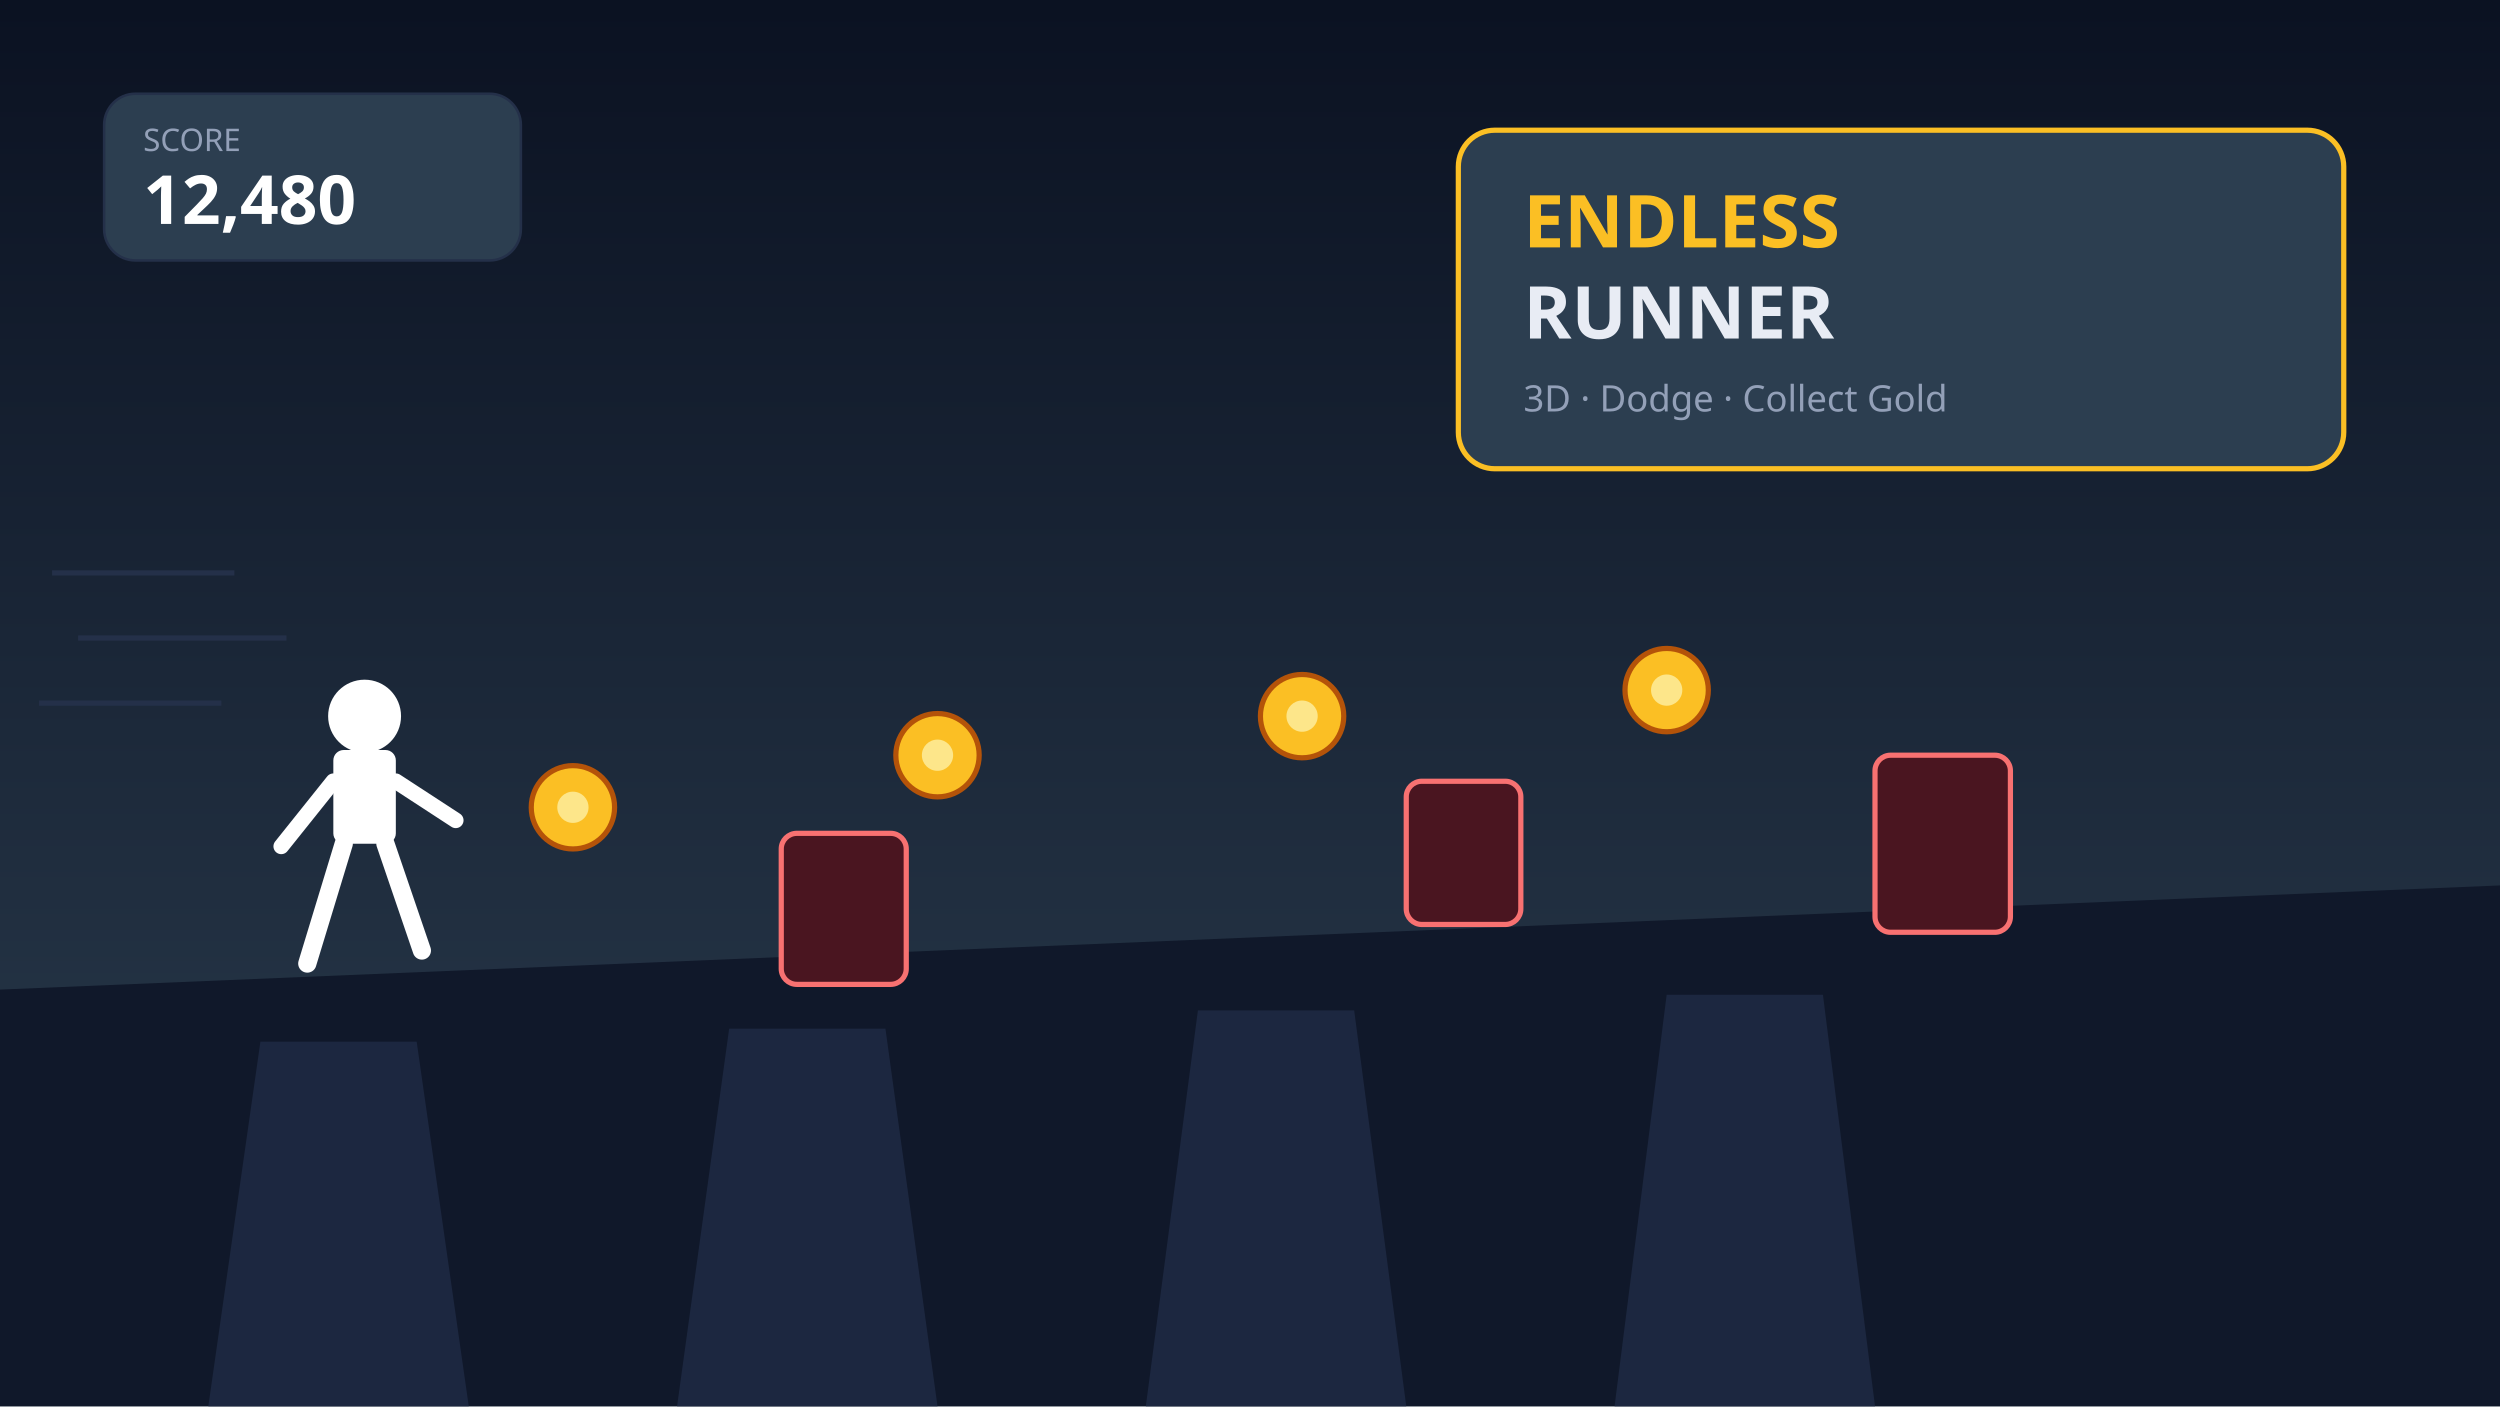
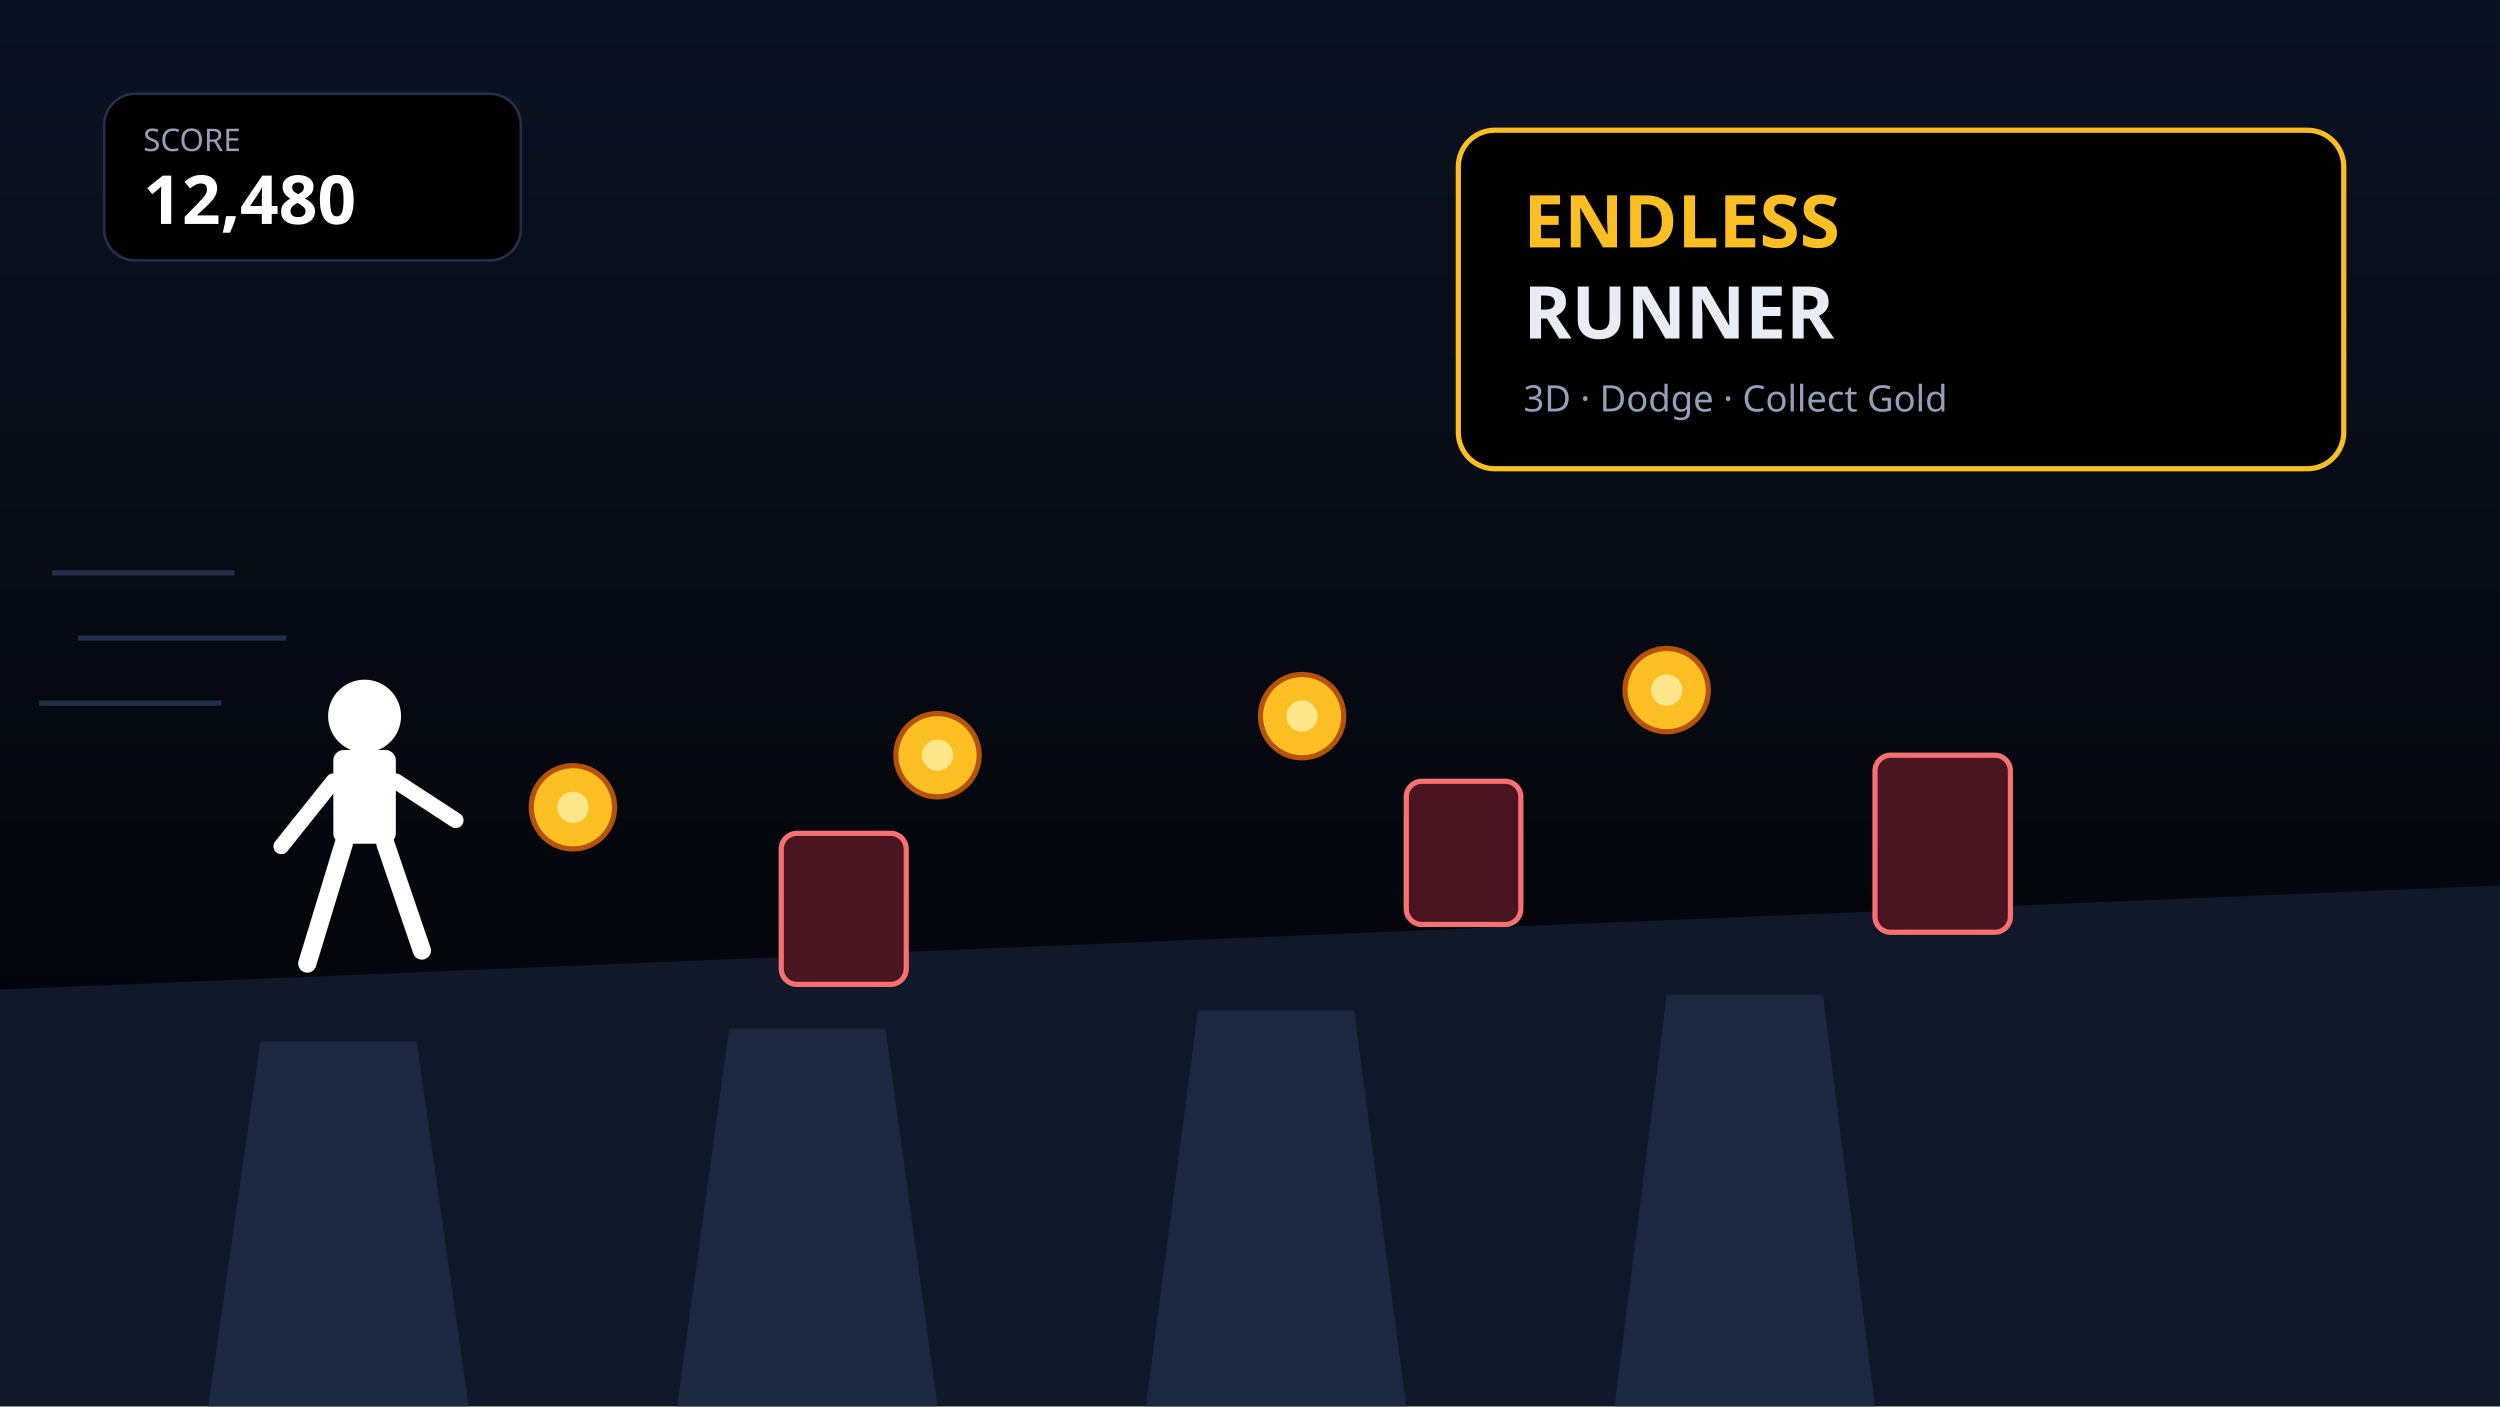
<svg xmlns="http://www.w3.org/2000/svg" viewBox="0 0 960 540" width="960" height="540">
  <defs>
    <linearGradient id="bg2" x1="0" y1="0" x2="0" y2="1">
      <stop offset="0%" stop-color="#0b1222" />
-       <stop offset="100%" stop-color="#2C3E50" />
+       <stop offset="100%" stop-color="#000000" />
    </linearGradient>
  </defs>
  <rect width="960" height="540" fill="url(#bg2)" />
  <polygon points="0,380 960,340 960,540 0,540" fill="#10182a" />
  <polygon points="100,400 160,400 180,540 80,540" fill="#1c2740" />
  <polygon points="280,395 340,395 360,540 260,540" fill="#1c2740" />
  <polygon points="460,388 520,388 540,540 440,540" fill="#1c2740" />
  <polygon points="640,382 700,382 720,540 620,540" fill="#1c2740" />
  <circle cx="220" cy="310" r="16" fill="#fbbf24" stroke="#b45309" stroke-width="2" />
  <circle cx="220" cy="310" r="6" fill="#fde68a" />
  <circle cx="360" cy="290" r="16" fill="#fbbf24" stroke="#b45309" stroke-width="2" />
  <circle cx="360" cy="290" r="6" fill="#fde68a" />
  <circle cx="500" cy="275" r="16" fill="#fbbf24" stroke="#b45309" stroke-width="2" />
  <circle cx="500" cy="275" r="6" fill="#fde68a" />
  <circle cx="640" cy="265" r="16" fill="#fbbf24" stroke="#b45309" stroke-width="2" />
  <circle cx="640" cy="265" r="6" fill="#fde68a" />
  <rect x="300" y="320" width="48" height="58" rx="6" fill="#4a1520" stroke="#f87171" stroke-width="2" />
  <rect x="540" y="300" width="44" height="55" rx="6" fill="#4a1520" stroke="#f87171" stroke-width="2" />
  <rect x="720" y="290" width="52" height="68" rx="6" fill="#4a1520" stroke="#f87171" stroke-width="2" />
-   <circle cx="140" cy="275" r="14" fill="#FFFFFF" />
-   <rect x="128" y="288" width="24" height="36" rx="4" fill="#FFFFFF" />
-   <line x1="132" y1="324" x2="118" y2="370" stroke="#FFFFFF" stroke-width="7" stroke-linecap="round" />
-   <line x1="148" y1="324" x2="162" y2="365" stroke="#FFFFFF" stroke-width="7" stroke-linecap="round" />
-   <line x1="128" y1="300" x2="108" y2="325" stroke="#FFFFFF" stroke-width="6" stroke-linecap="round" />
-   <line x1="152" y1="300" x2="175" y2="315" stroke="#FFFFFF" stroke-width="6" stroke-linecap="round" />
+   <circle cx="140" cy="275" r="14" fill="#ffffff" />
+   <rect x="128" y="288" width="24" height="36" rx="4" fill="#ffffff" />
+   <line x1="132" y1="324" x2="118" y2="370" stroke="#ffffff" stroke-width="7" stroke-linecap="round" />
+   <line x1="148" y1="324" x2="162" y2="365" stroke="#ffffff" stroke-width="7" stroke-linecap="round" />
+   <line x1="128" y1="300" x2="108" y2="325" stroke="#ffffff" stroke-width="6" stroke-linecap="round" />
+   <line x1="152" y1="300" x2="175" y2="315" stroke="#ffffff" stroke-width="6" stroke-linecap="round" />
  <line x1="20" y1="220" x2="90" y2="220" stroke="#243049" stroke-width="2" />
  <line x1="30" y1="245" x2="110" y2="245" stroke="#243049" stroke-width="2" />
  <line x1="15" y1="270" x2="85" y2="270" stroke="#243049" stroke-width="2" />
-   <rect x="40" y="36" width="160" height="64" rx="12" fill="#2C3E50" stroke="#243049" />
+   <rect x="40" y="36" width="160" height="64" rx="12" fill="#000000" stroke="#243049" />
  <text x="55" y="58" font-family="system-ui,sans-serif" font-size="12" fill="#93a0b8">SCORE</text>
-   <text x="55" y="86" font-family="system-ui,sans-serif" font-size="26" font-weight="700" fill="#FFFFFF">12,480</text>
-   <rect x="560" y="50" width="340" height="130" rx="14" fill="#2C3E50" stroke="#fbbf24" stroke-width="2" />
+   <text x="55" y="86" font-family="system-ui,sans-serif" font-size="26" font-weight="700" fill="#ffffff">12,480</text>
+   <rect x="560" y="50" width="340" height="130" rx="14" fill="#000000" stroke="#fbbf24" stroke-width="2" />
  <text x="585" y="95" font-family="system-ui,sans-serif" font-size="28" font-weight="700" fill="#fbbf24">ENDLESS</text>
  <text x="585" y="130" font-family="system-ui,sans-serif" font-size="28" font-weight="700" fill="#e8ecf4">RUNNER</text>
  <text x="585" y="158" font-family="system-ui,sans-serif" font-size="14" fill="#93a0b8">3D · Dodge · Collect Gold</text>
</svg>
